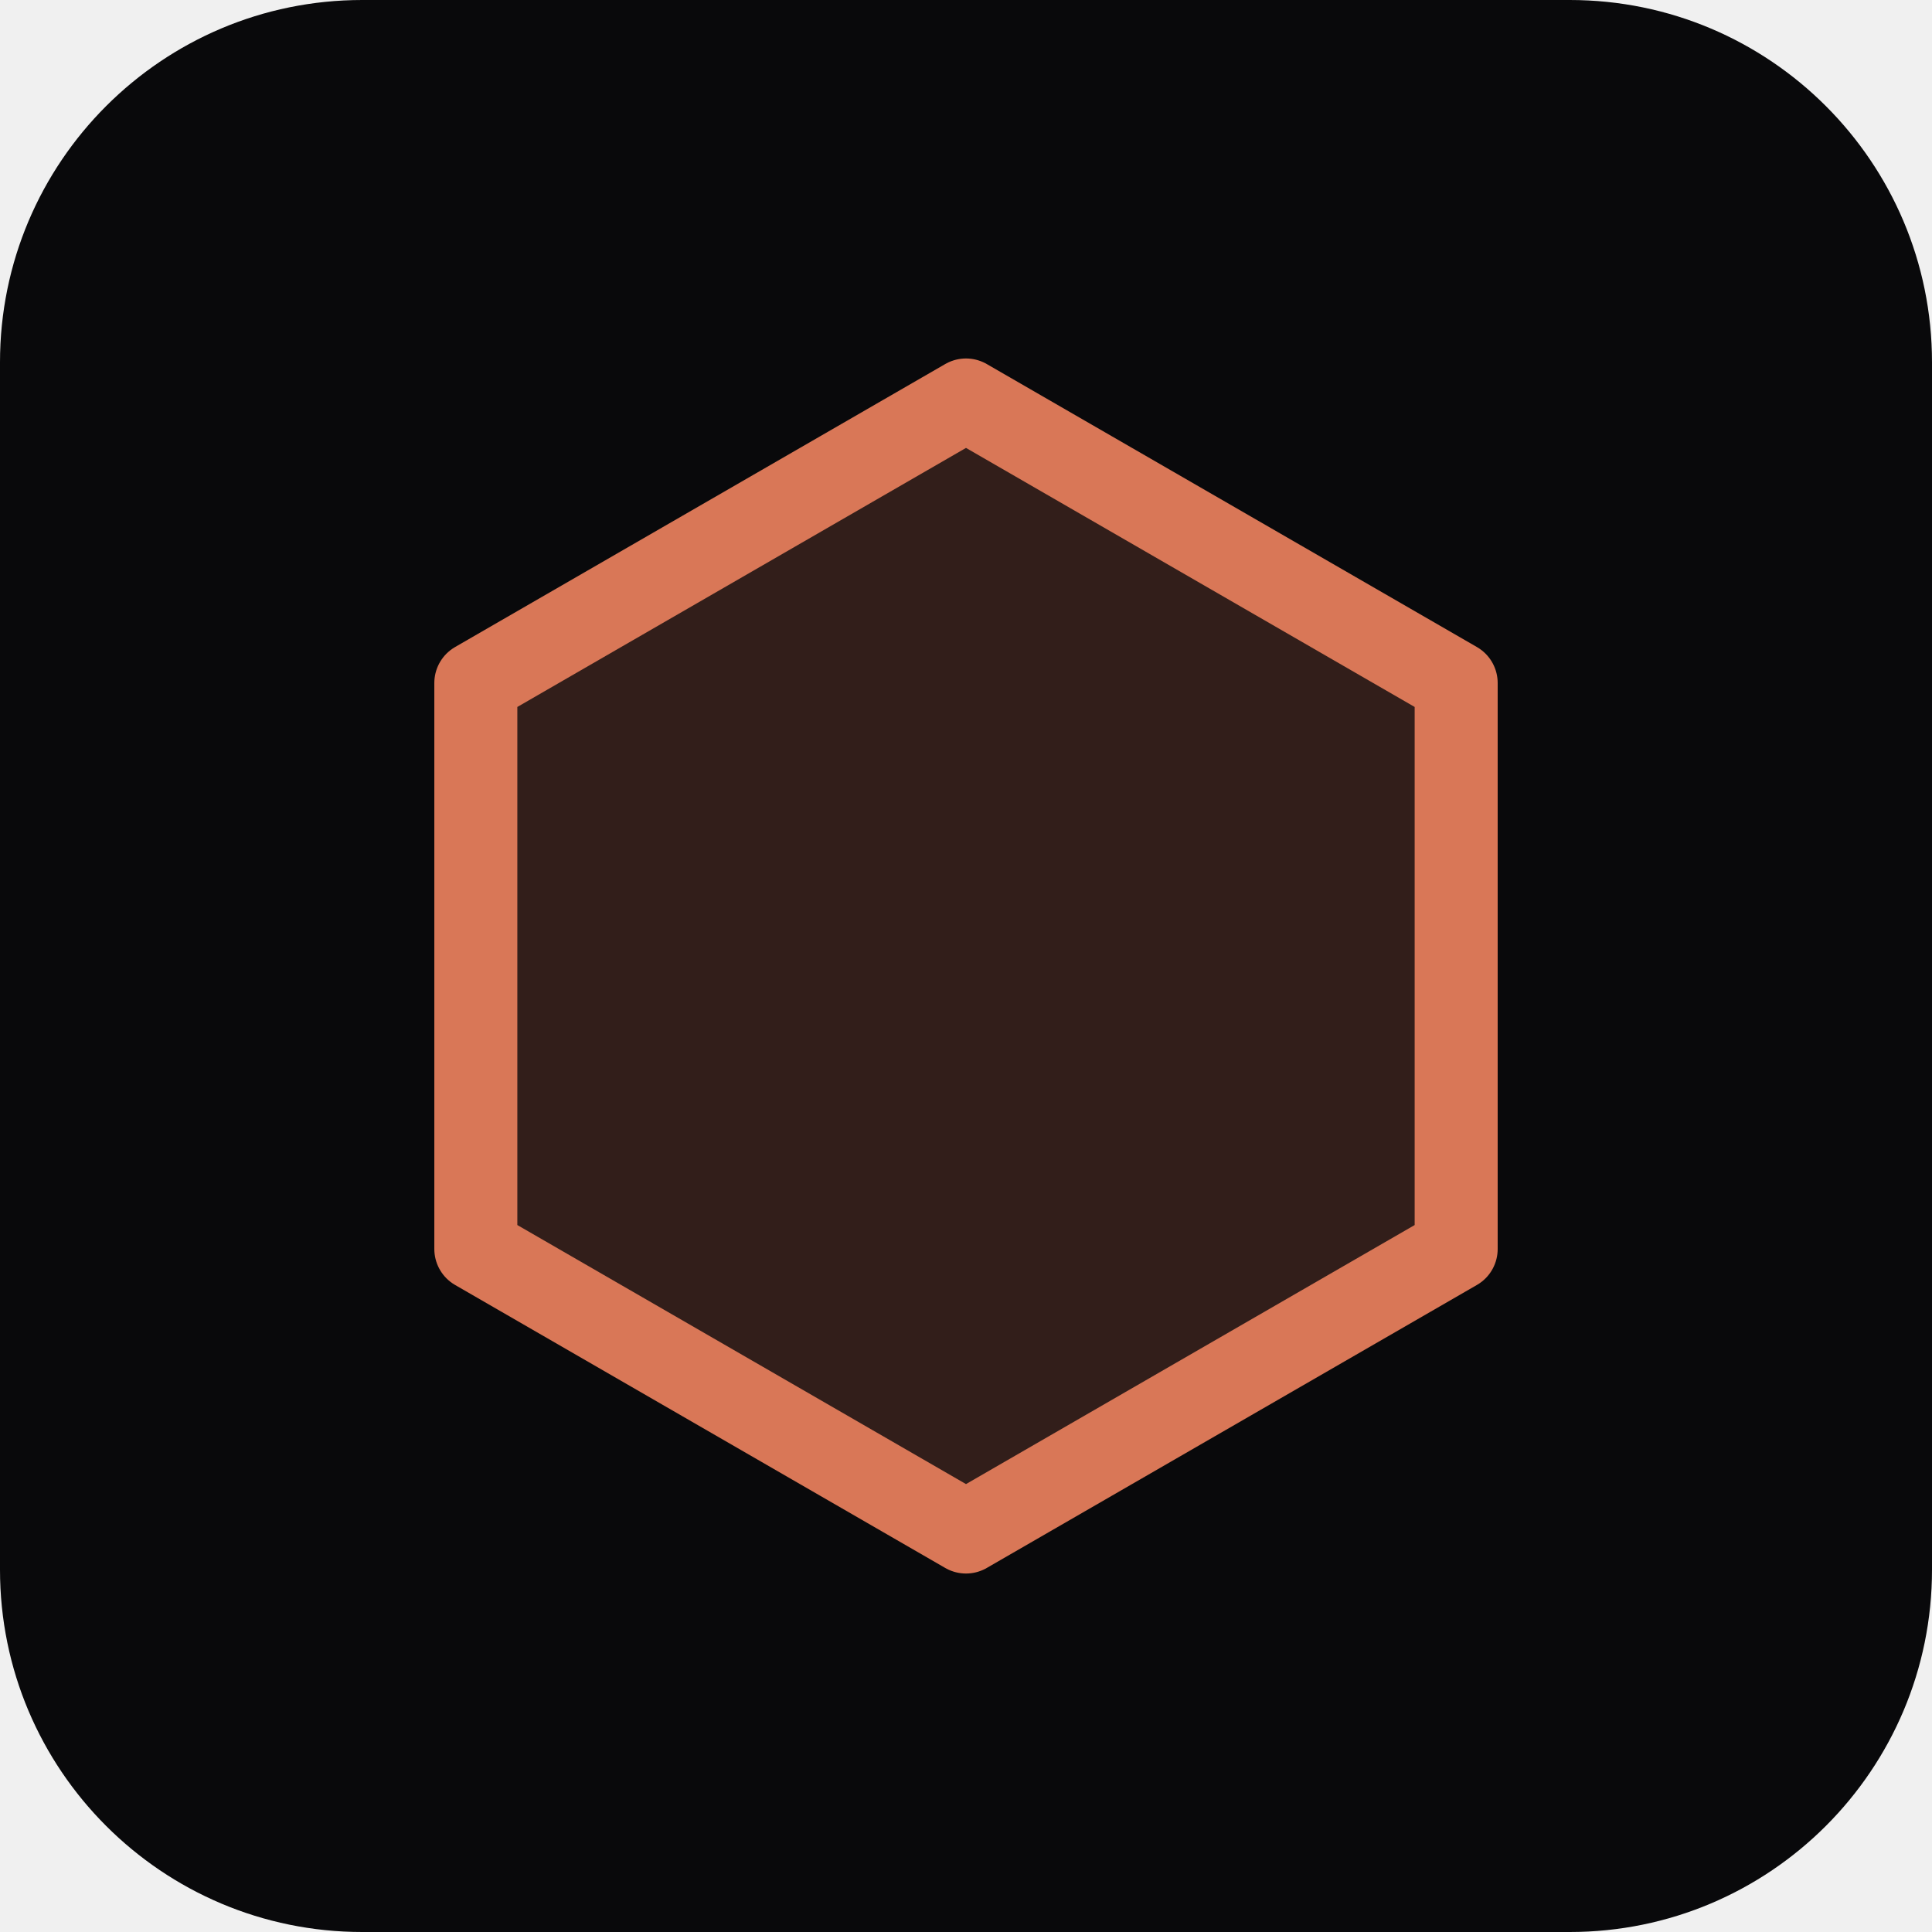
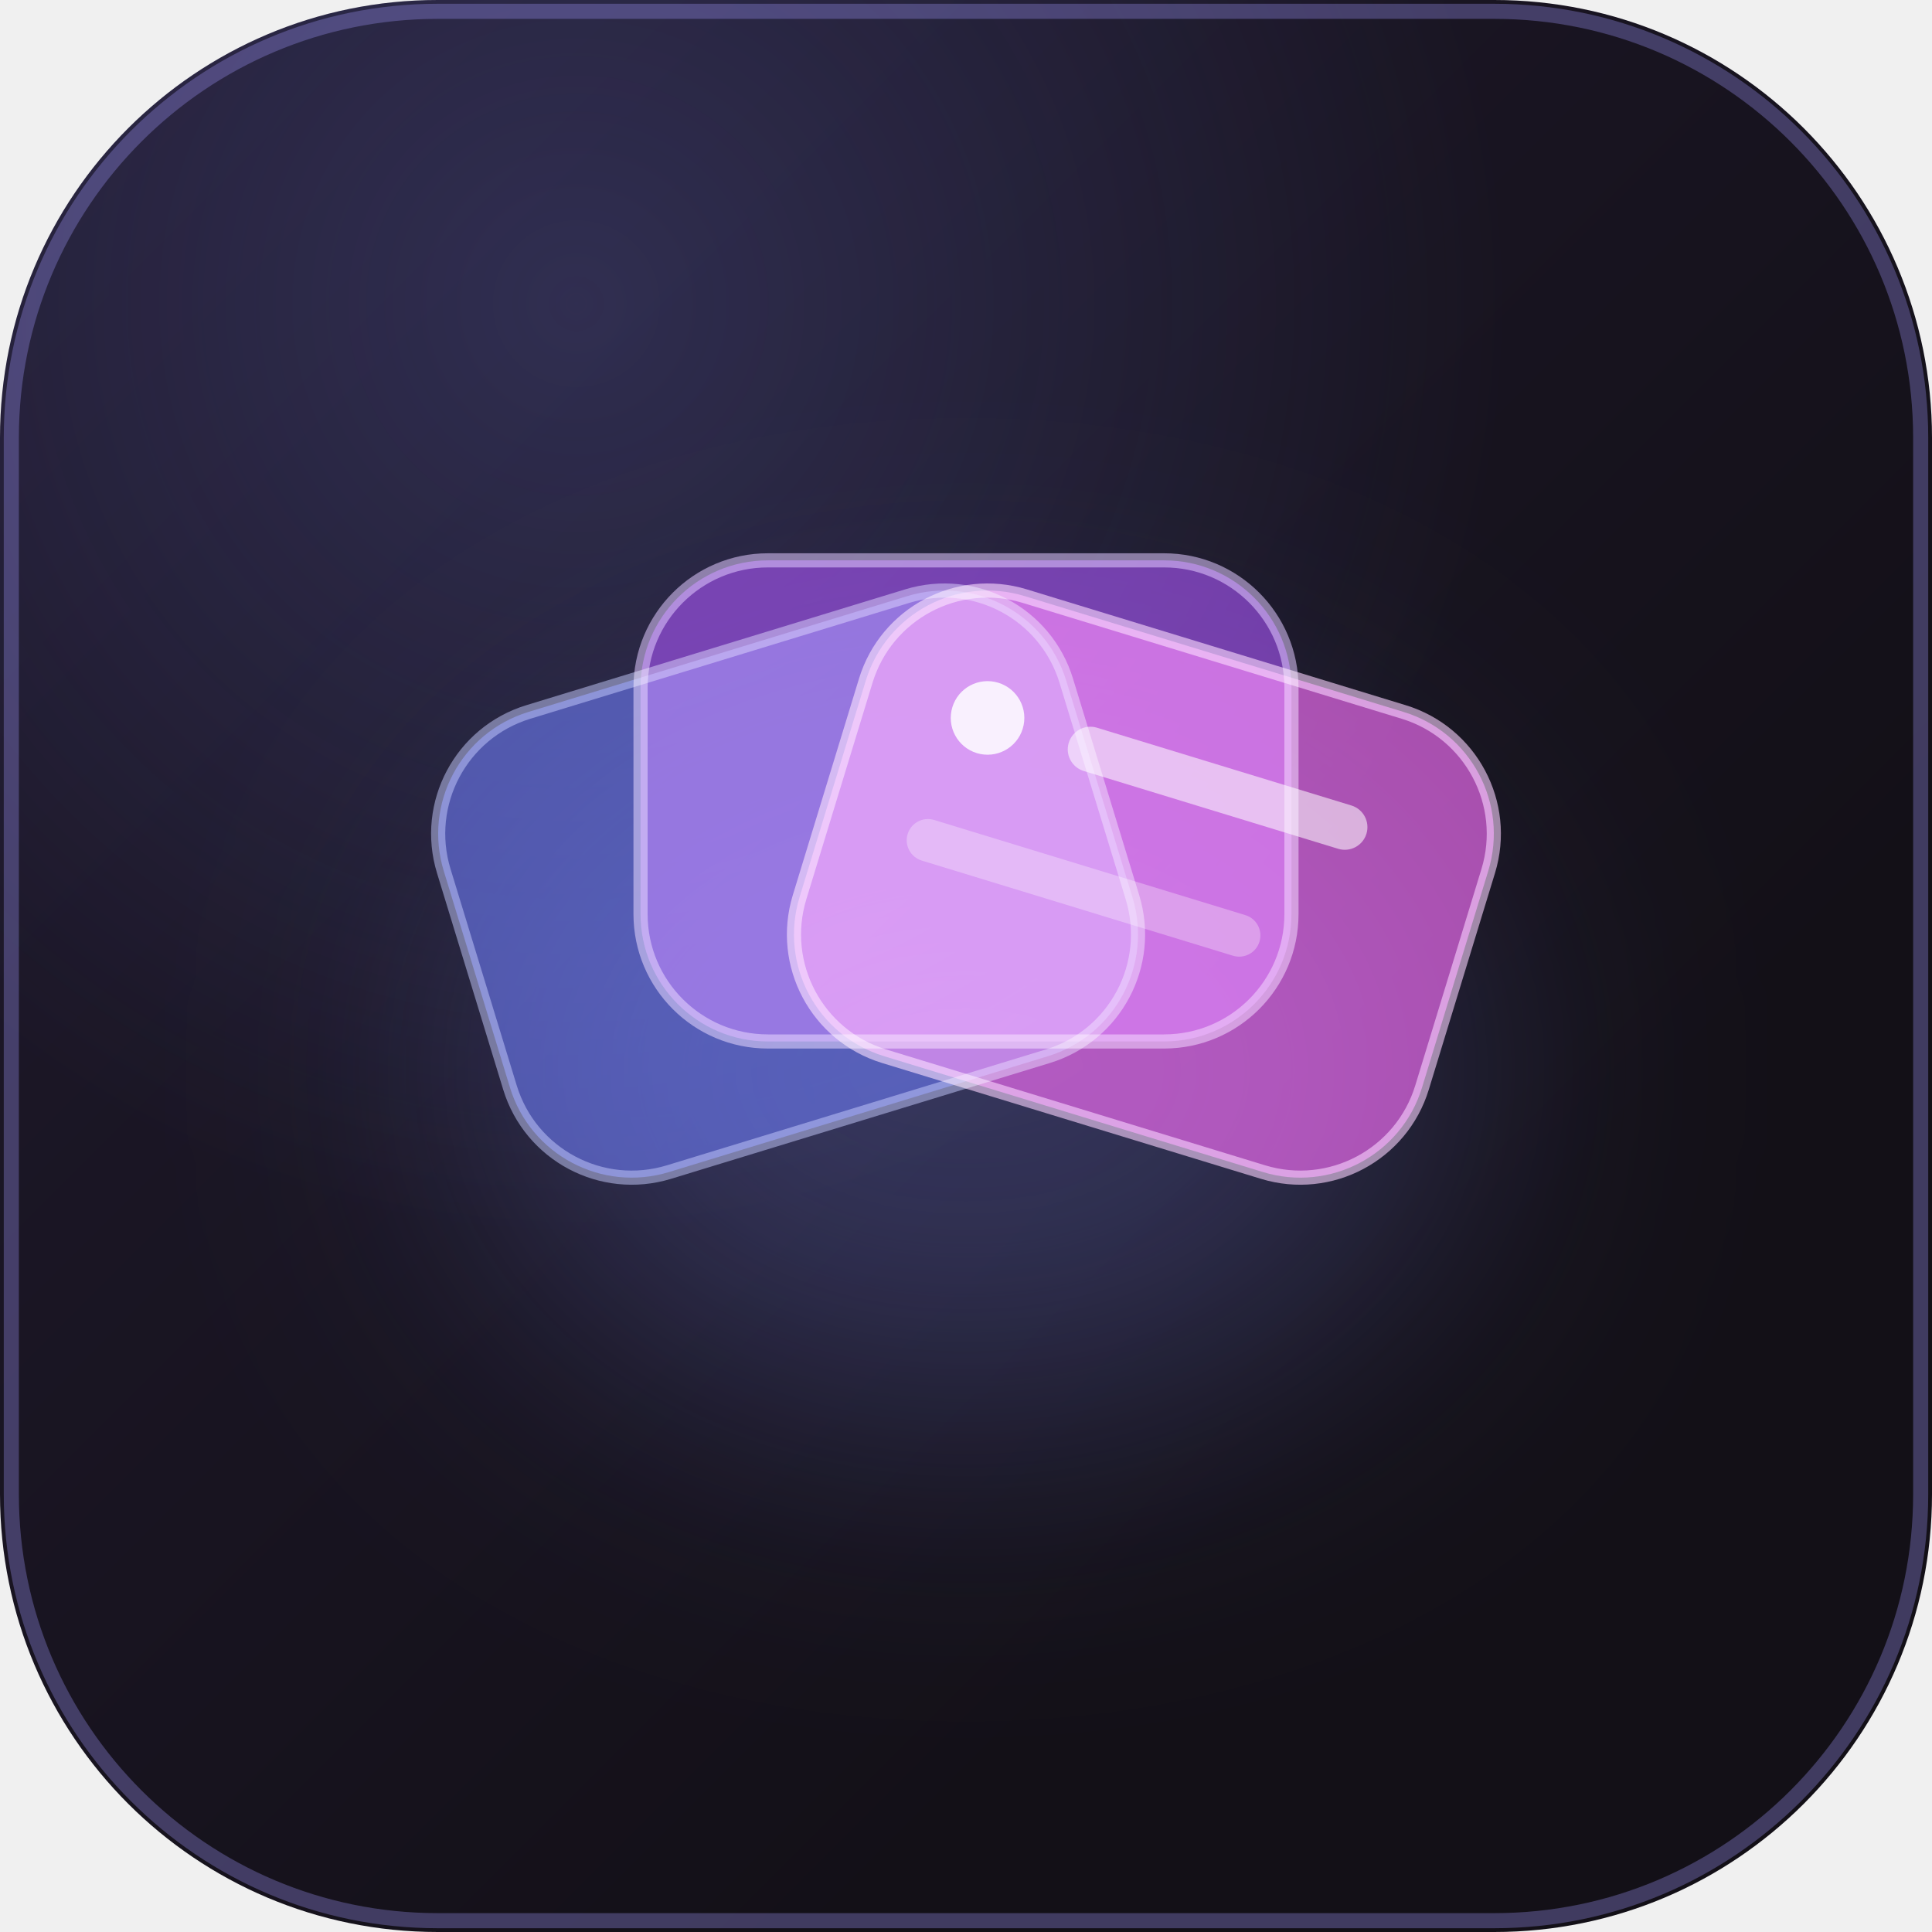
- <svg xmlns="http://www.w3.org/2000/svg" viewBox="0 0 512 512" role="img" aria-label="Claude UI">
-   <rect width="512" height="512" rx="96" fill="#09090b" />
-   <g transform="translate(256 256)">
-     <polygon points="0,-150 129.9,-75 129.9,75 0,150 -129.9,75 -129.9,-75" fill="#d97757" fill-opacity="0.2" stroke="#d97757" stroke-width="22" stroke-linejoin="round" />
+ <svg xmlns="http://www.w3.org/2000/svg" viewBox="0 0 512 512" role="img" aria-label="DevHub app icon — Deck">
+   <defs>
+     <linearGradient id="tileG" x1="0" y1="0" x2="1" y2="1">
+       <stop offset="0" stop-color="#201a2f" />
+       <stop offset=".72" stop-color="#131017" />
+     </linearGradient>
+     <radialGradient id="tileSheen" cx=".3" cy=".16" r=".8">
+       <stop offset="0" stop-color="#818CF8" stop-opacity=".20" />
+       <stop offset=".6" stop-color="#818CF8" stop-opacity="0" />
+     </radialGradient>
+     <filter id="haze" x="-60%" y="-60%" width="220%" height="220%">
+       <feGaussianBlur stdDeviation="11" />
+     </filter>
+   </defs>
+   <rect width="512" height="512" rx="116" fill="url(#tileG)" />
+   <rect width="512" height="512" rx="116" fill="url(#tileSheen)" />
+   <rect x="3" y="3" width="506" height="506" rx="113" fill="none" stroke="#A096FA" stroke-opacity=".32" stroke-width="4" />
+   <g transform="translate(76 66) scale(3.75)">
+     <ellipse cx="48" cy="58" rx="34" ry="24" fill="#818CF8" opacity=".28" filter="url(#haze)" />
+     <g style="isolation:isolate">
+       <g transform="rotate(-17 48 86)" style="mix-blend-mode:screen">
+         <rect x="25" y="26" width="46" height="34" rx="9" fill="#6E7BF7" opacity=".6" />
+         <rect x="25" y="26" width="46" height="34" rx="9" fill="none" stroke="#C9CFFF" stroke-opacity=".5" stroke-width="1" />
+       </g>
+       <g style="mix-blend-mode:screen">
+         <rect x="25" y="22" width="46" height="34" rx="9" fill="#A855F7" opacity=".62" />
+         <rect x="25" y="22" width="46" height="34" rx="9" fill="none" stroke="#DFC9FF" stroke-opacity=".55" stroke-width="1" />
+       </g>
+       <g transform="rotate(17 48 86)" style="mix-blend-mode:screen">
+         <rect x="25" y="26" width="46" height="34" rx="9" fill="#EC6BF0" opacity=".68" />
+         <rect x="25" y="26" width="46" height="34" rx="9" fill="none" stroke="#FAD4FF" stroke-opacity=".6" stroke-width="1" />
+         <circle cx="34" cy="35" r="2.6" fill="#FFFFFF" opacity=".85" />
+         <rect x="40" y="33.4" width="22" height="3.2" rx="1.6" fill="#FFFFFF" opacity=".55" />
+         <rect x="31" y="43" width="26" height="3" rx="1.5" fill="#FFFFFF" opacity=".3" />
+       </g>
+     </g>
  </g>
</svg>
